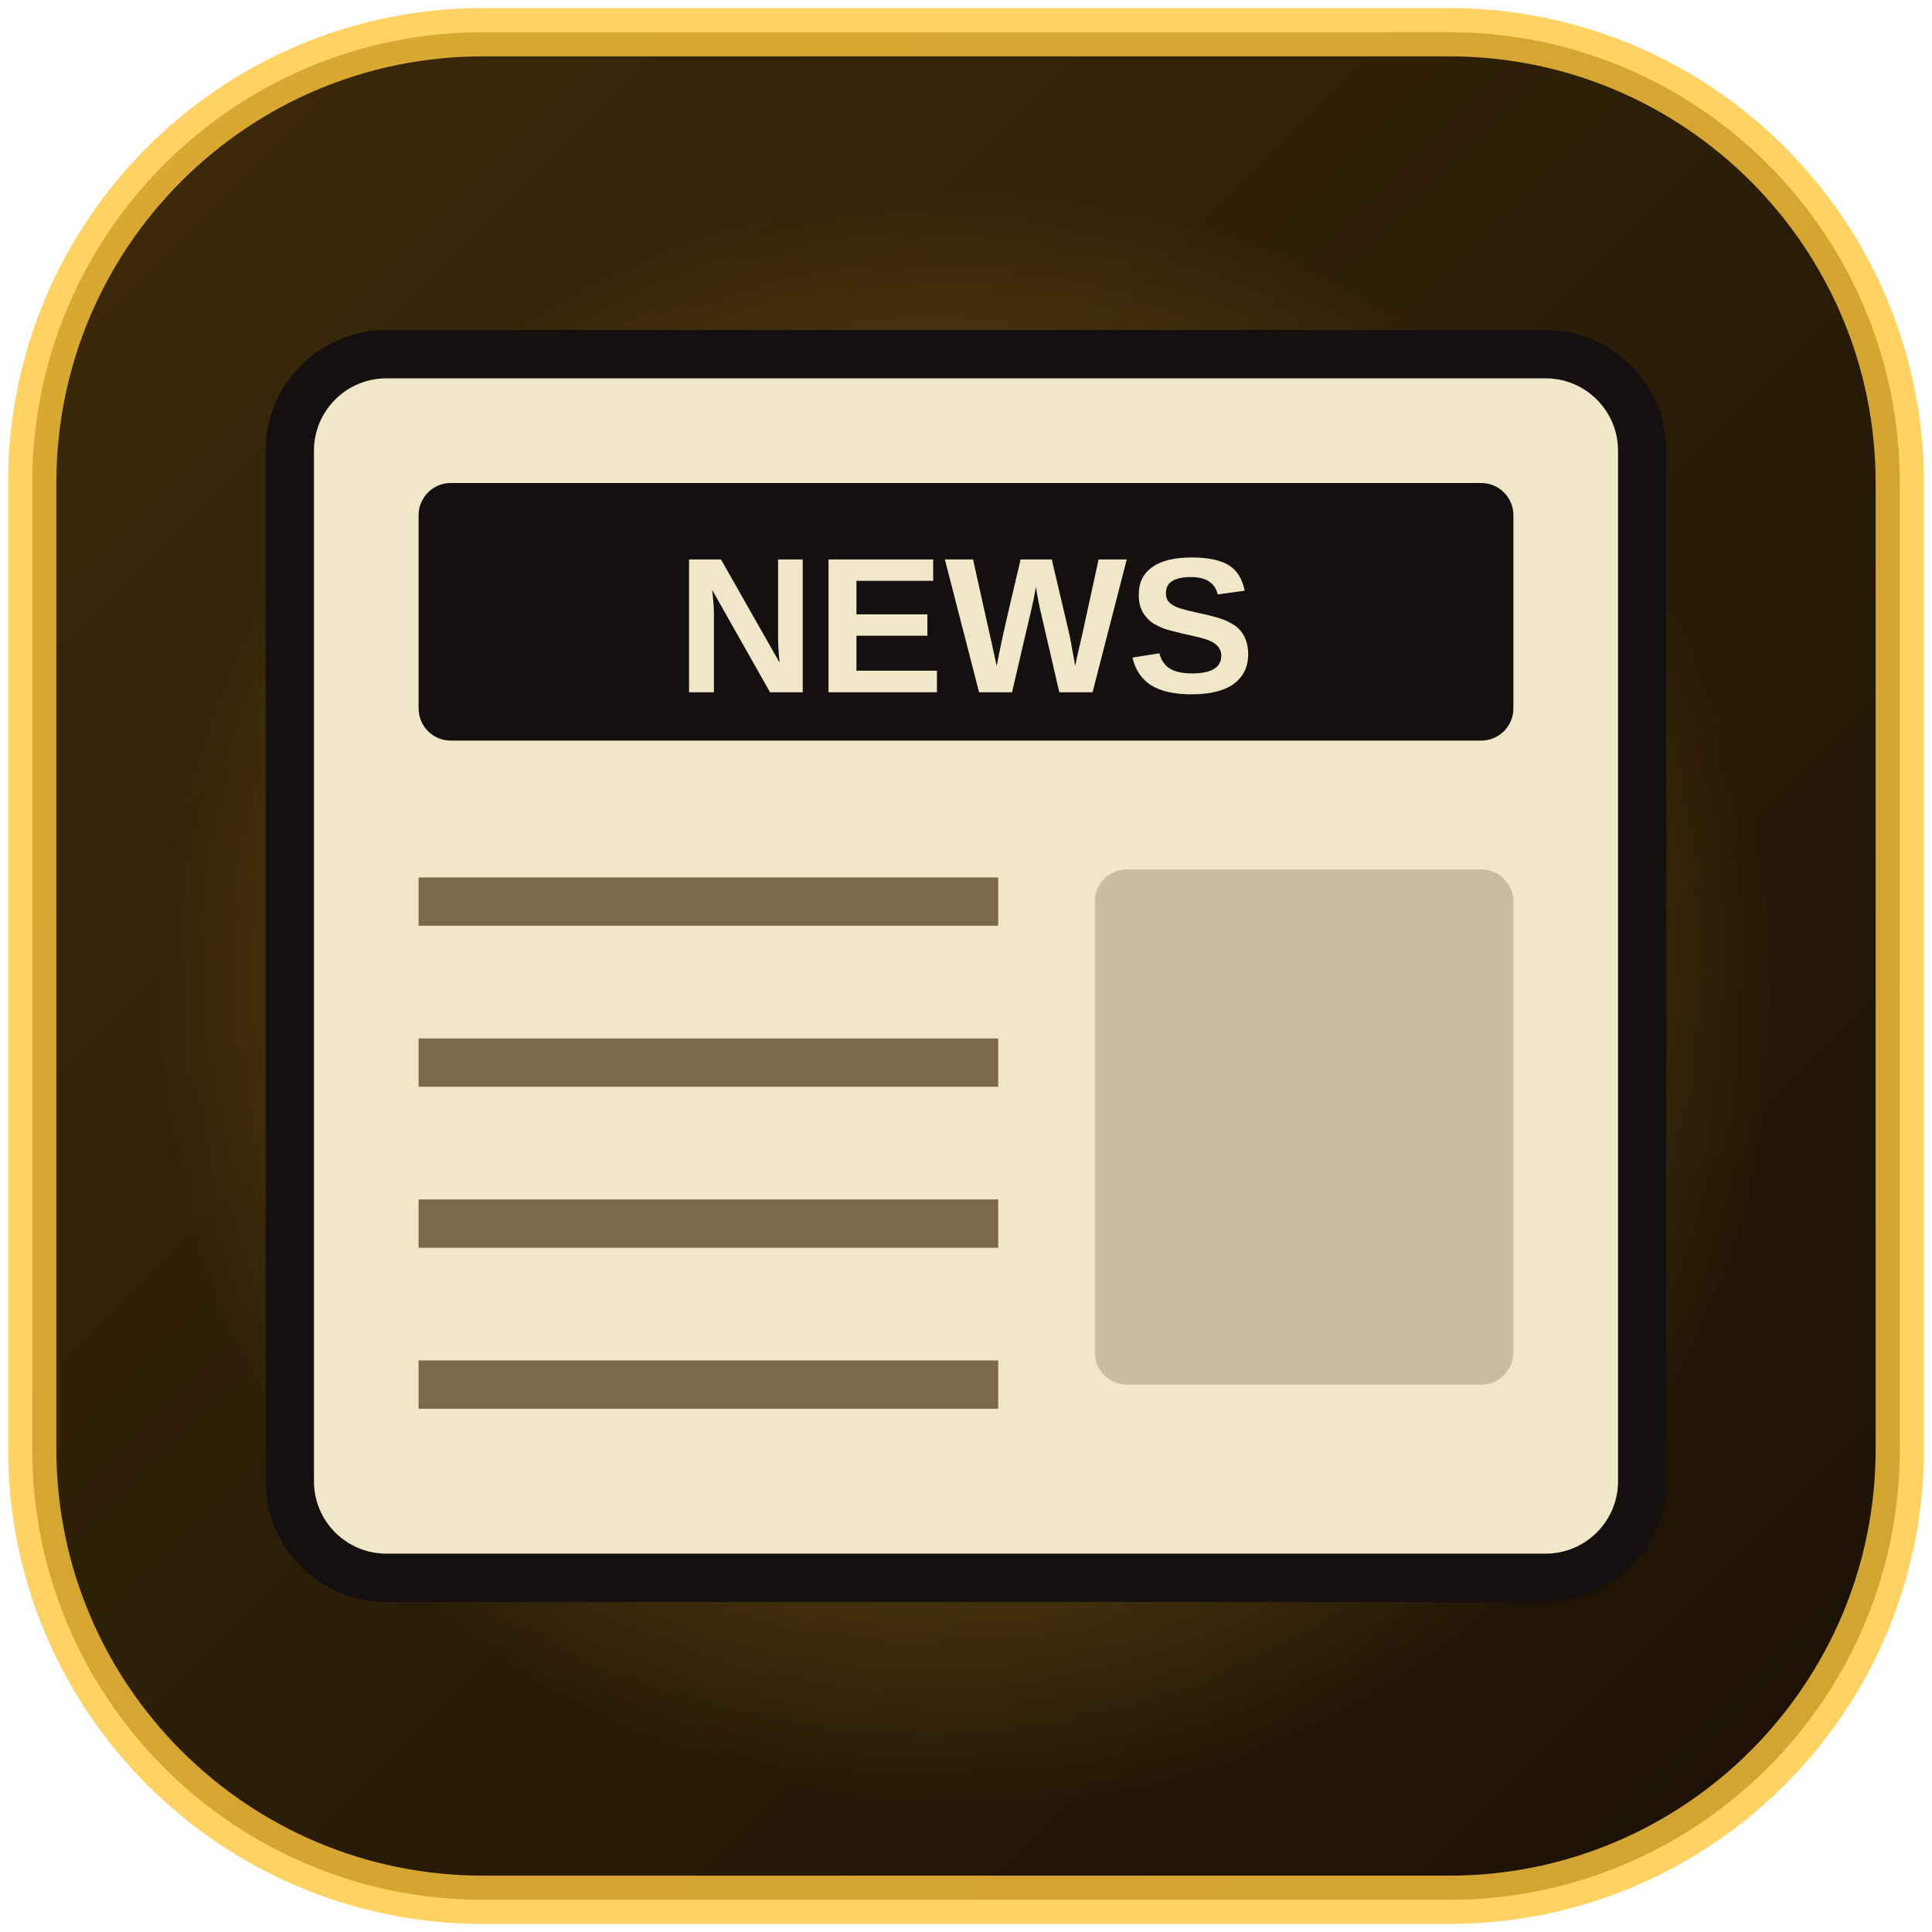
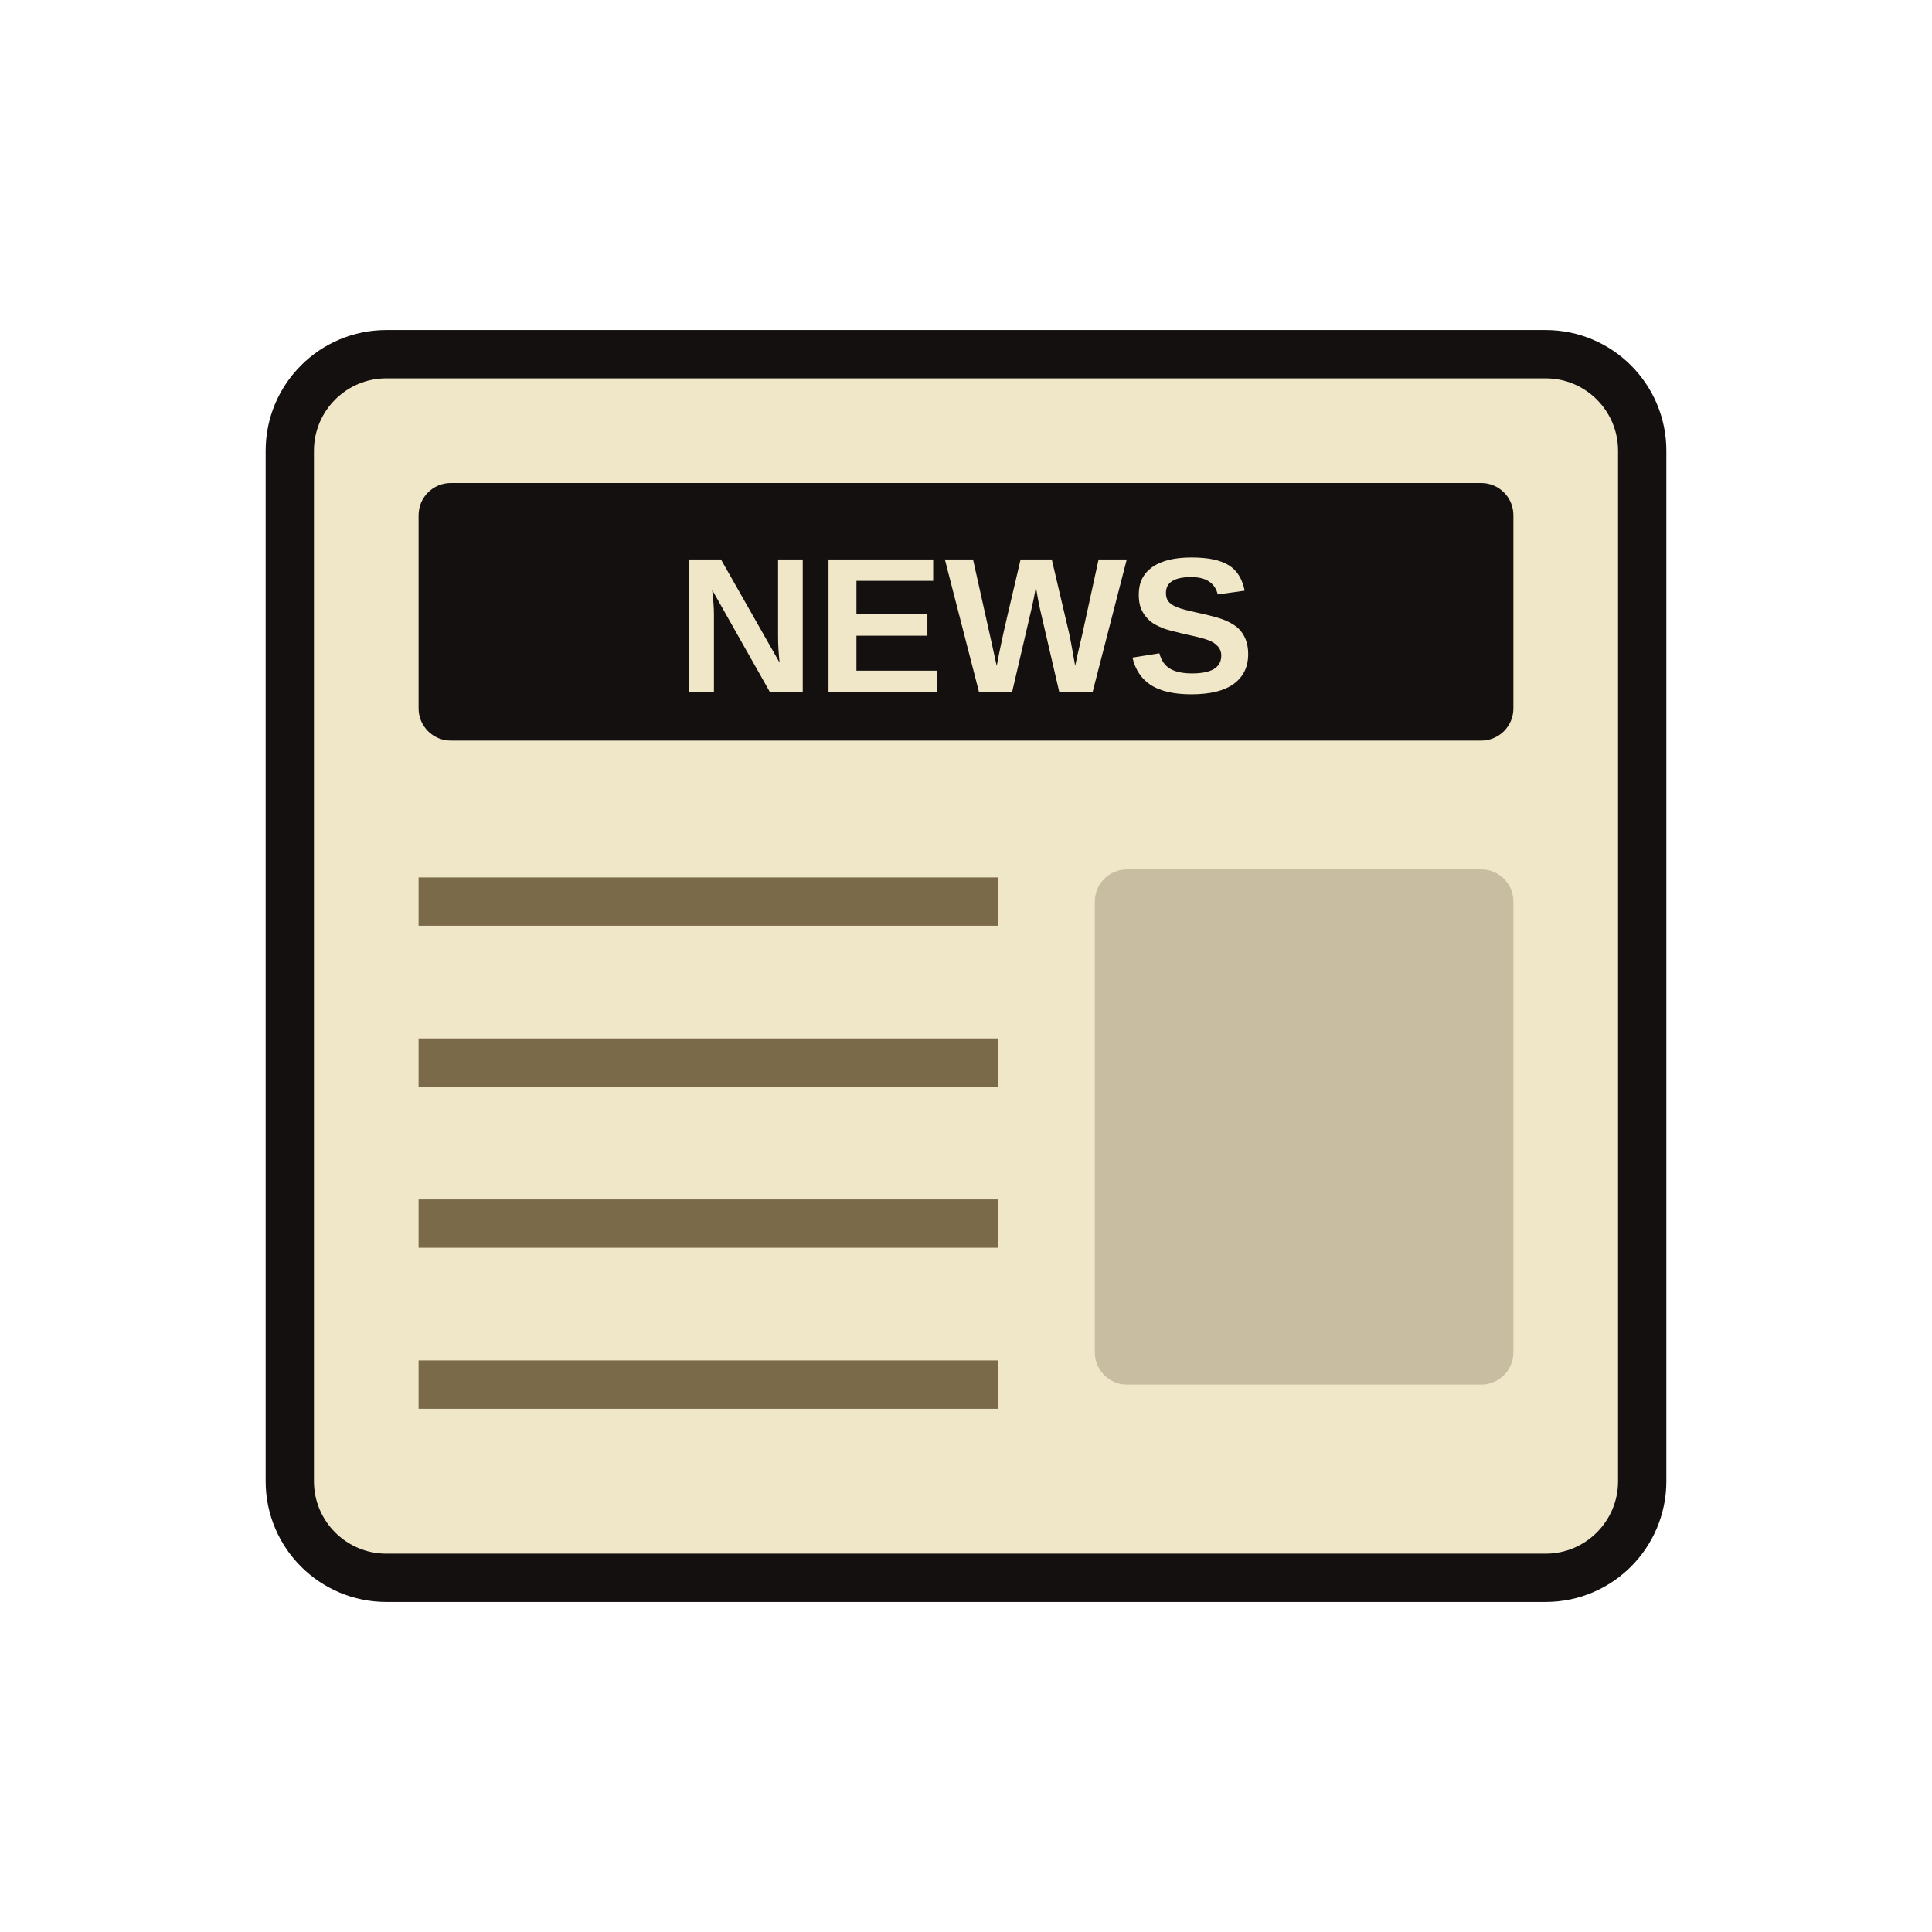
<svg xmlns="http://www.w3.org/2000/svg" viewBox="0 0 120 120">
  <defs>
    <linearGradient id="bnews" x1="0" y1="0" x2="1" y2="1">
      <stop offset="0" stop-color="#3d2a0a" />
      <stop offset="1" stop-color="#1a1004" />
    </linearGradient>
    <radialGradient id="gnews" cx=".5" cy=".5" r=".5">
      <stop offset="0" stop-color="#ffc83d" stop-opacity=".5" />
      <stop offset="1" stop-color="#ffc83d" stop-opacity="0" />
    </radialGradient>
  </defs>
-   <rect x="2" y="2" width="116" height="116" rx="28" fill="url(#bnews)" stroke="#ffc83d" stroke-opacity=".8" stroke-width="3" />
-   <circle cx="60" cy="62" r="50" fill="url(#gnews)" />
  <rect x="18" y="22" width="84" height="76" rx="6" fill="#f0e6c8" stroke="#14100f" stroke-width="3" />
  <rect x="26" y="30" width="68" height="16" rx="2" fill="#14100f" stroke="#14100f" stroke-width="0" />
  <text x="60" y="43" font-family="Arial Black,Arial,sans-serif" font-weight="900" font-size="12" fill="#f0e6c8" stroke="#14100f" stroke-width="3" paint-order="stroke" text-anchor="middle">NEWS</text>
  <path d="M26 56 H62 M26 66 H62 M26 76 H62 M26 86 H62" stroke="#7a6a4a" stroke-width="3" />
  <rect x="68" y="54" width="26" height="32" rx="2" fill="#c8bda0" stroke="#14100f" stroke-width="0" />
</svg>
